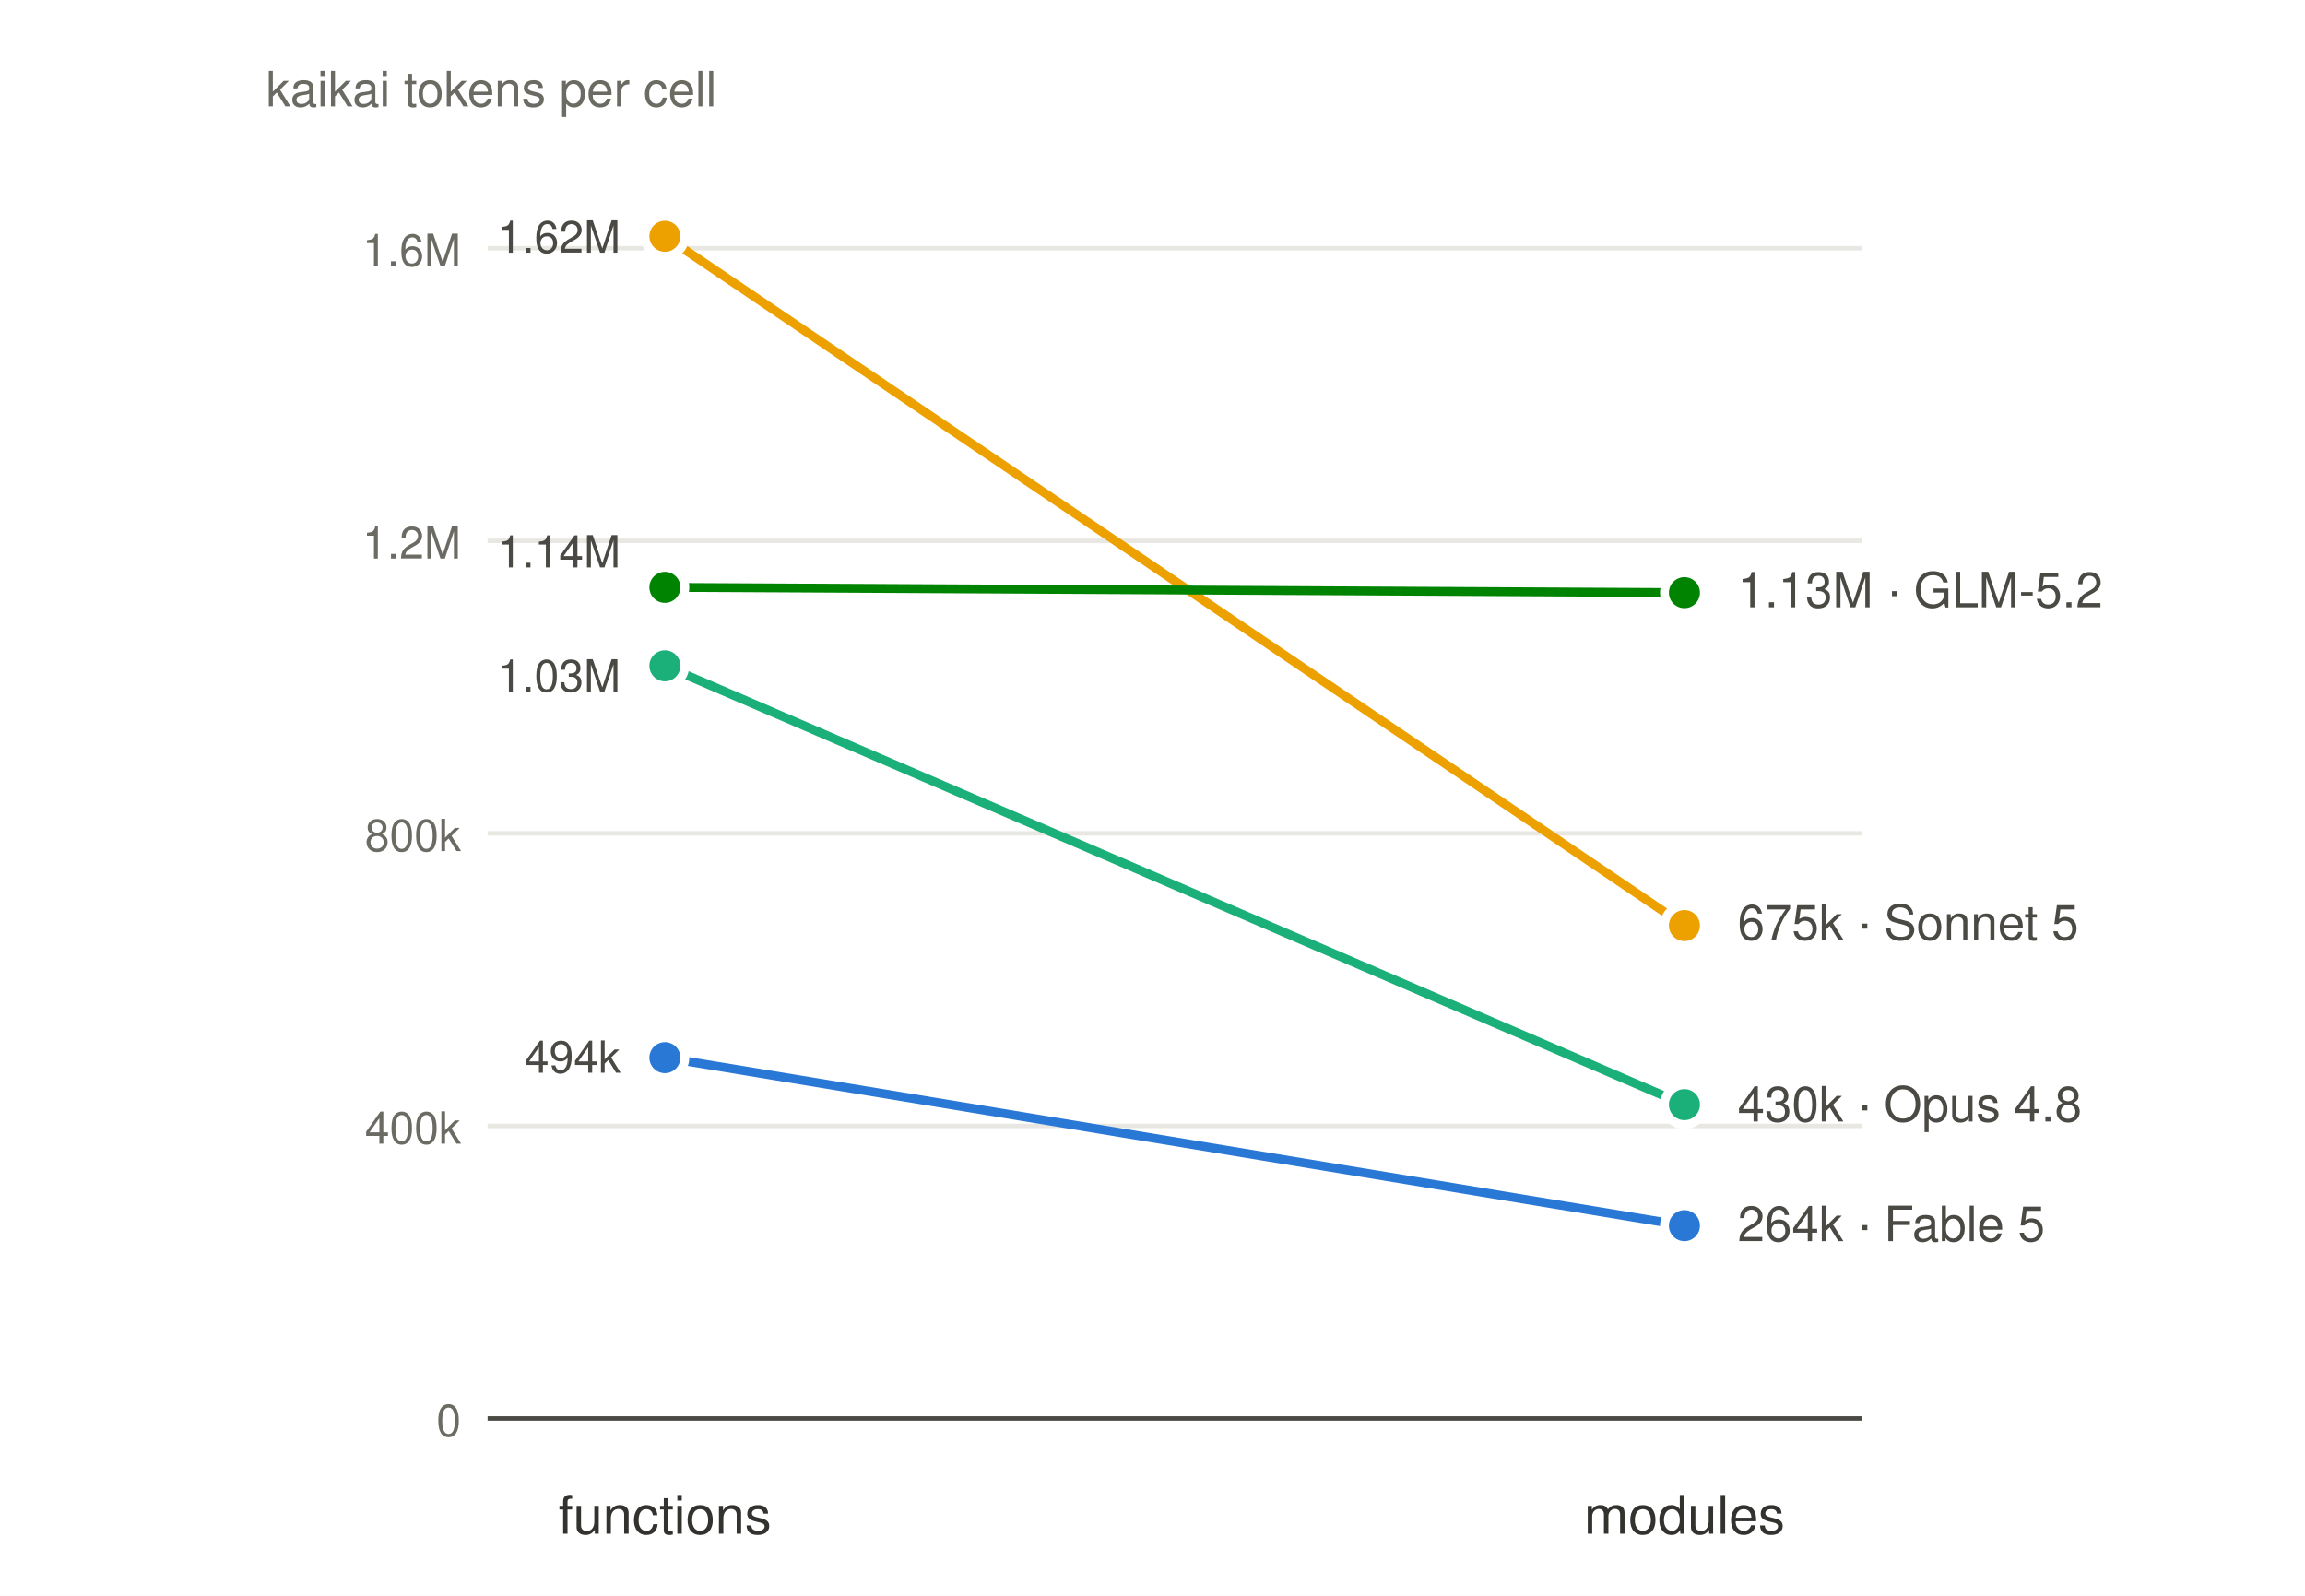
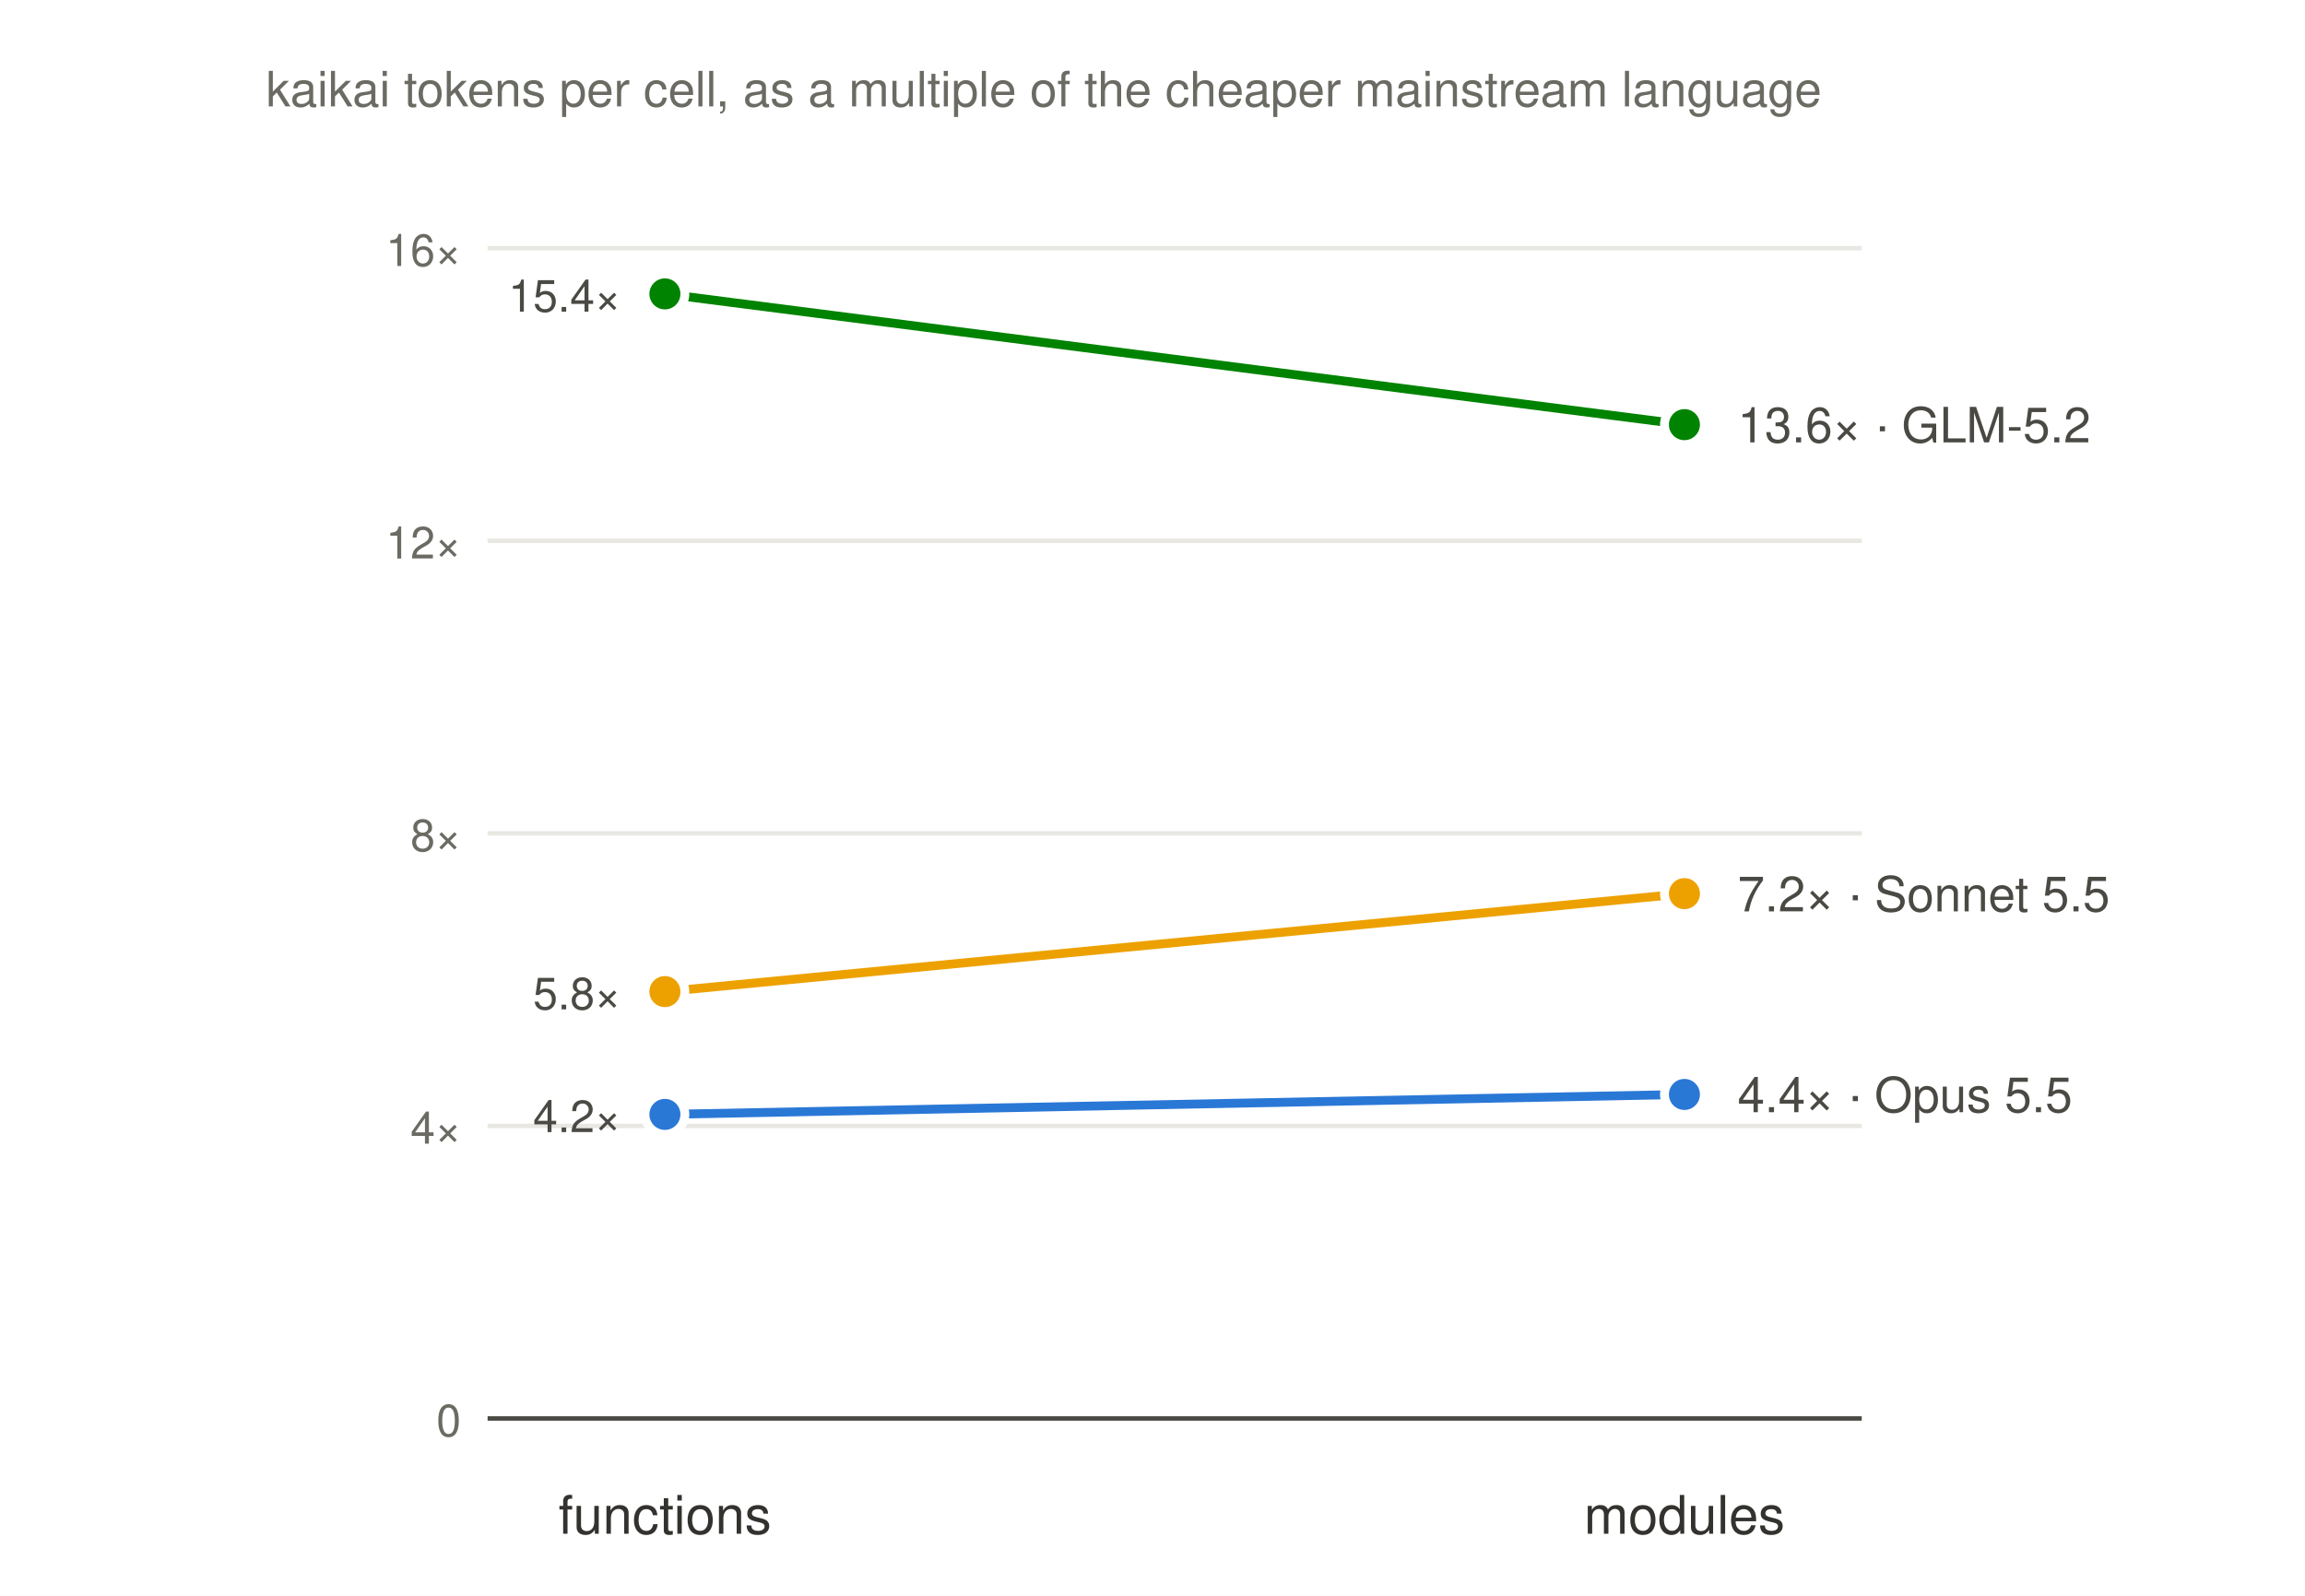
<svg xmlns="http://www.w3.org/2000/svg" width="520" height="360" viewBox="0 0 520 360" font-family="Helvetica, Arial, sans-serif">
  <rect width="520" height="360" fill="#ffffff" />
-   <text x="60" y="24" font-size="11" fill="#6b6a63">kaikai tokens per cell</text>
+   <text x="60" y="24" font-size="11" fill="#6b6a63">kaikai tokens per cell, as a multiple of the cheaper mainstream language</text>
  <g stroke="#e8e7e2" stroke-width="1">
    <line x1="110" y1="254" x2="420" y2="254" />
    <line x1="110" y1="188" x2="420" y2="188" />
    <line x1="110" y1="122" x2="420" y2="122" />
    <line x1="110" y1="56" x2="420" y2="56" />
  </g>
  <g font-size="10" fill="#6b6a63" text-anchor="end">
    <text x="104" y="324">0</text>
-     <text x="104" y="258">400k</text>
-     <text x="104" y="192">800k</text>
-     <text x="104" y="126">1.2M</text>
-     <text x="104" y="60">1.6M</text>
+     <text x="104" y="258">4×</text>
+     <text x="104" y="192">8×</text>
+     <text x="104" y="126">12×</text>
+     <text x="104" y="60">16×</text>
  </g>
  <line x1="110" y1="320" x2="420" y2="320" stroke="#4a4943" stroke-width="1" />
  <g stroke-width="2" fill="none">
-     <line x1="150" y1="238.6" x2="380" y2="276.5" stroke="#2a78d6" />
-     <line x1="150" y1="150.2" x2="380" y2="249.2" stroke="#1baf7a" />
-     <line x1="150" y1="53.3" x2="380" y2="208.8" stroke="#eda100" />
-     <line x1="150" y1="132.5" x2="380" y2="133.7" stroke="#008300" />
+     <line x1="150" y1="251.4" x2="380" y2="246.9" stroke="#2a78d6" />
+     <line x1="150" y1="223.7" x2="380" y2="201.6" stroke="#eda100" />
+     <line x1="150" y1="66.3" x2="380" y2="95.8" stroke="#008300" />
  </g>
  <g stroke="#ffffff" stroke-width="2">
-     <circle cx="150" cy="238.6" r="4.5" fill="#2a78d6" />
-     <circle cx="380" cy="276.5" r="4.5" fill="#2a78d6" />
-     <circle cx="150" cy="150.2" r="4.5" fill="#1baf7a" />
-     <circle cx="380" cy="249.2" r="4.5" fill="#1baf7a" />
-     <circle cx="150" cy="53.3" r="4.5" fill="#eda100" />
-     <circle cx="380" cy="208.8" r="4.5" fill="#eda100" />
-     <circle cx="150" cy="132.5" r="4.5" fill="#008300" />
-     <circle cx="380" cy="133.7" r="4.5" fill="#008300" />
+     <circle cx="150" cy="251.4" r="4.5" fill="#2a78d6" />
+     <circle cx="380" cy="246.9" r="4.5" fill="#2a78d6" />
+     <circle cx="150" cy="223.7" r="4.5" fill="#eda100" />
+     <circle cx="380" cy="201.6" r="4.5" fill="#eda100" />
+     <circle cx="150" cy="66.3" r="4.5" fill="#008300" />
+     <circle cx="380" cy="95.8" r="4.5" fill="#008300" />
  </g>
  <g font-size="10" fill="#4a4943" text-anchor="end">
-     <text x="140" y="242">494k</text>
-     <text x="140" y="156">1.03M</text>
-     <text x="140" y="128">1.14M</text>
-     <text x="140" y="57">1.62M</text>
+     <text x="140" y="255.4">4.2×</text>
+     <text x="140" y="227.7">5.8×</text>
+     <text x="140" y="70.3">15.4×</text>
  </g>
  <g font-size="11" text-anchor="start">
-     <text x="392" y="280" fill="#4a4943">264k · Fable 5</text>
-     <text x="392" y="253" fill="#4a4943">430k · Opus 4.8</text>
-     <text x="392" y="212" fill="#4a4943">675k · Sonnet 5</text>
-     <text x="392" y="137" fill="#4a4943">1.13M · GLM-5.2</text>
+     <text x="392" y="250.9" fill="#4a4943">4.4× · Opus 5.5</text>
+     <text x="392" y="205.6" fill="#4a4943">7.2× · Sonnet 5.5</text>
+     <text x="392" y="99.8" fill="#4a4943">13.6× · GLM-5.2</text>
  </g>
  <g font-size="12" fill="#33322e" text-anchor="middle">
    <text x="150" y="346">functions</text>
    <text x="380" y="346">modules</text>
  </g>
</svg>
